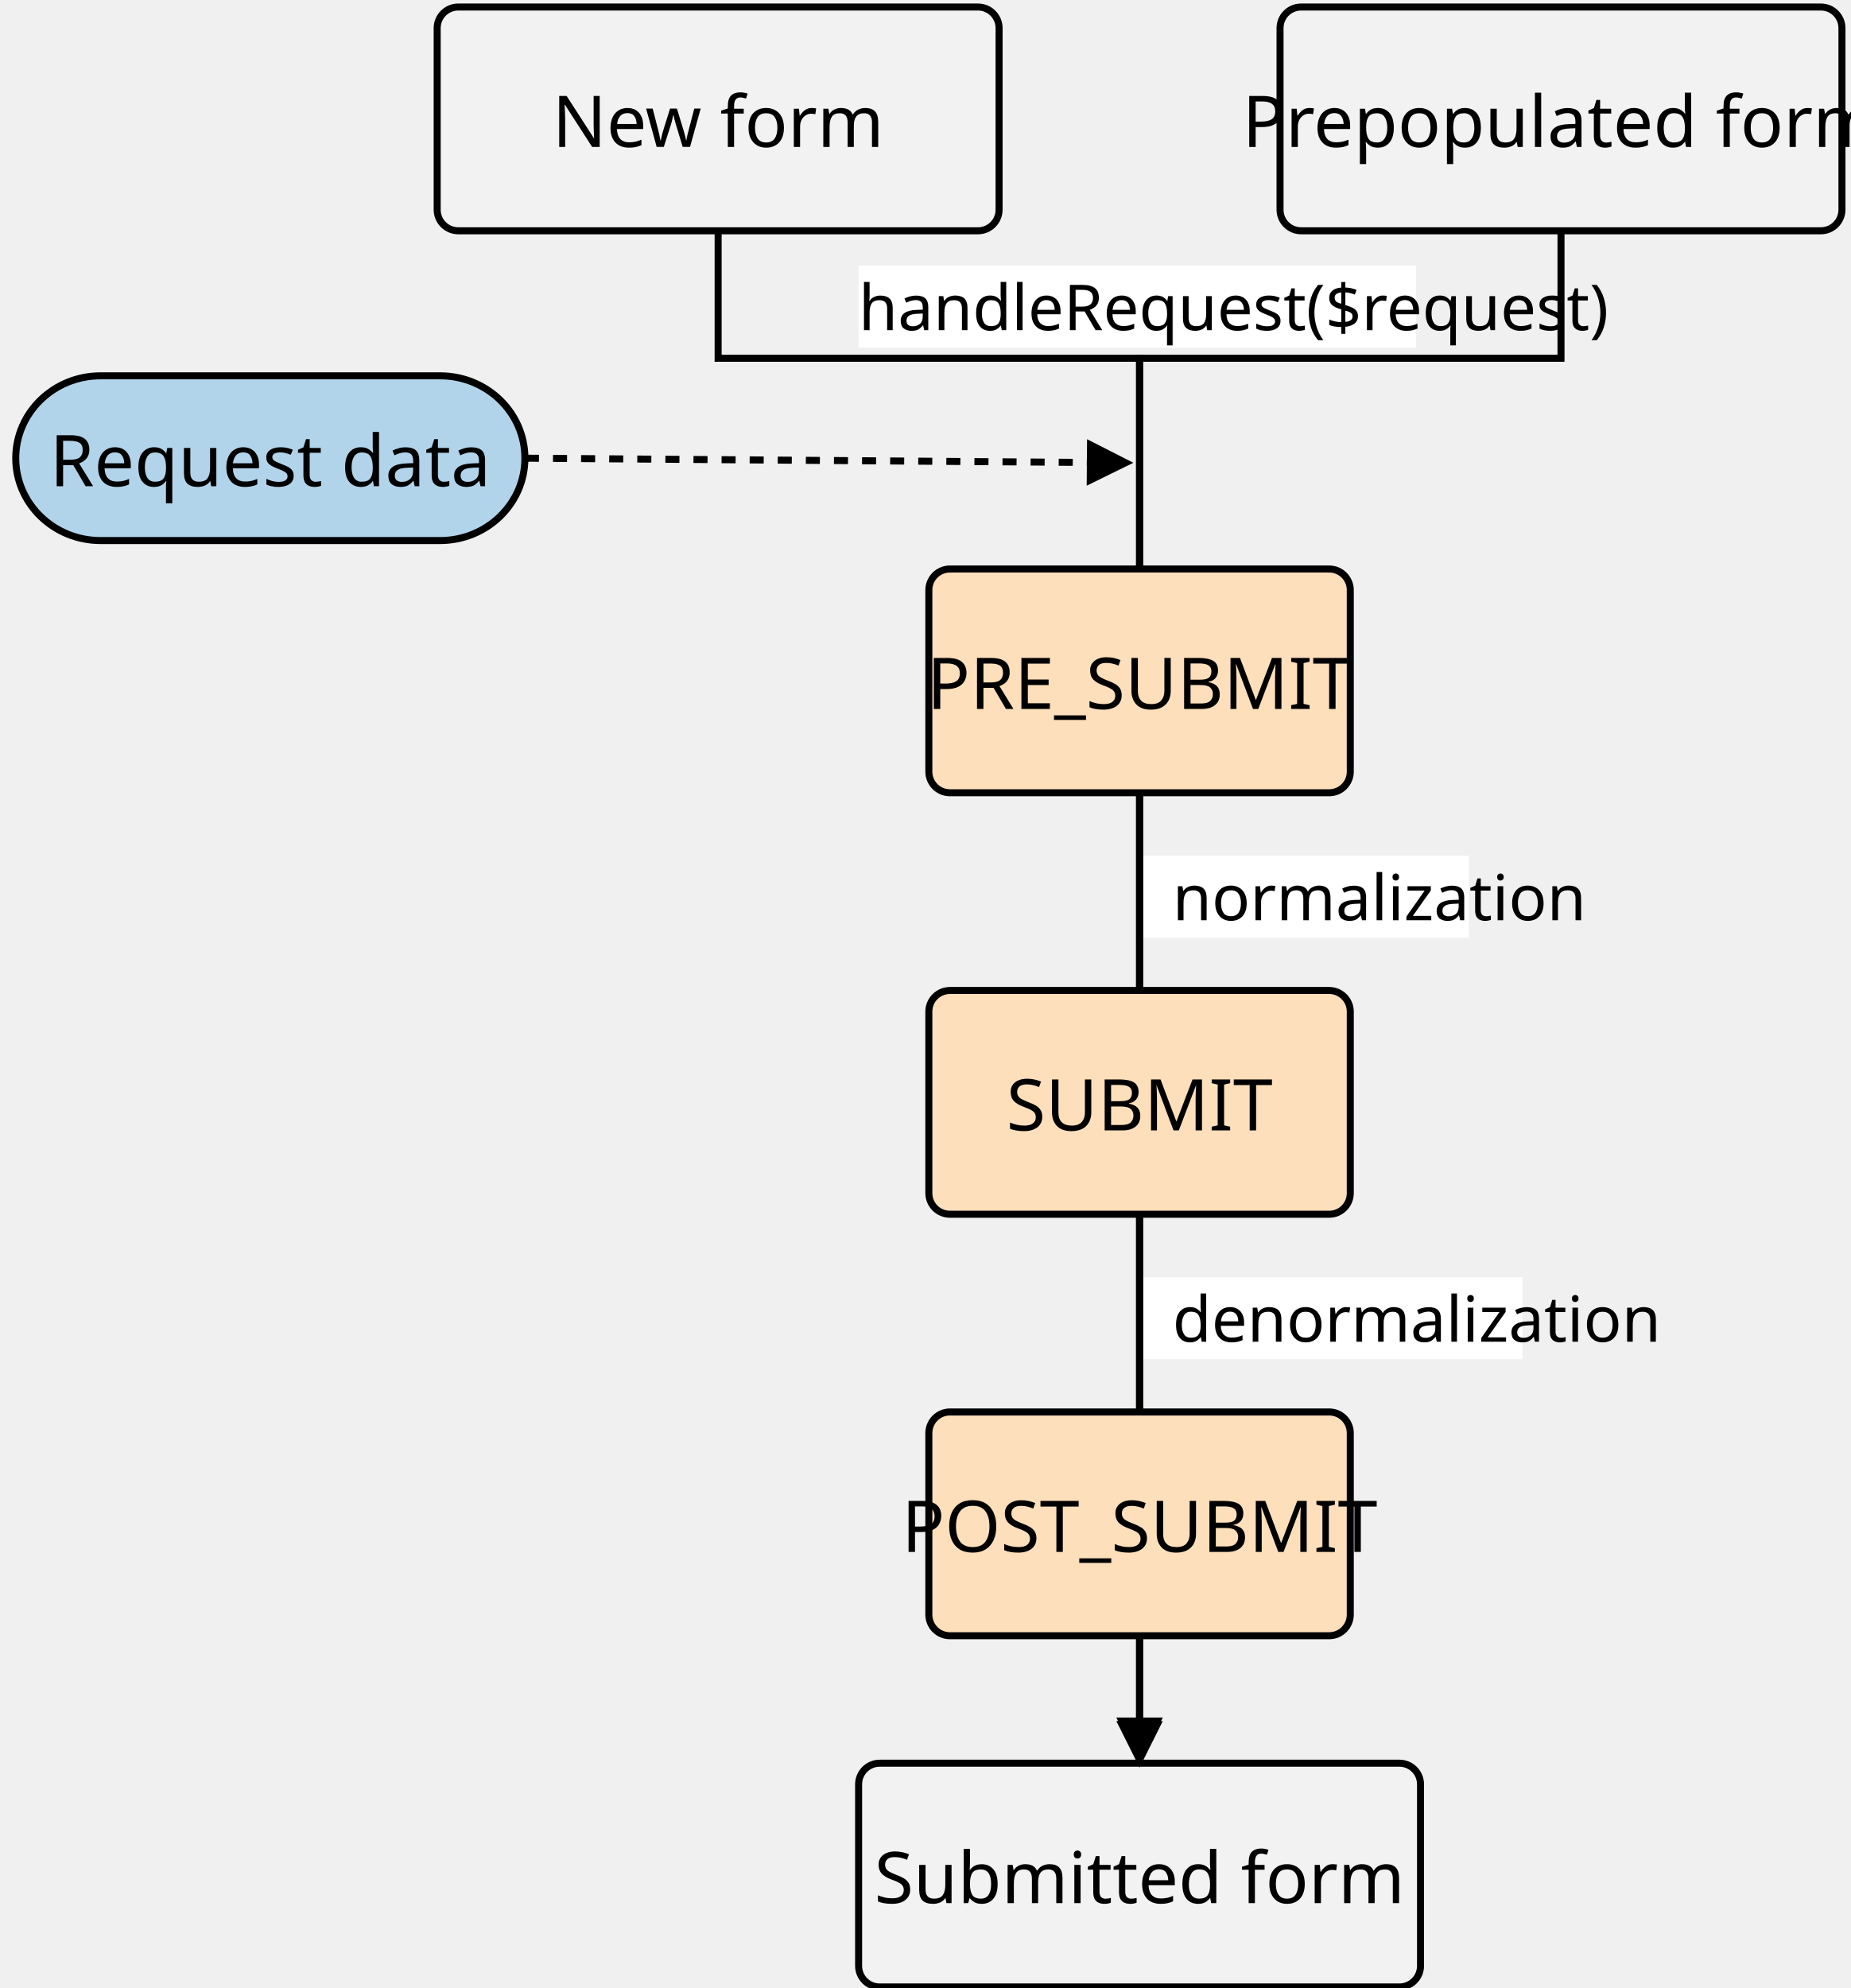
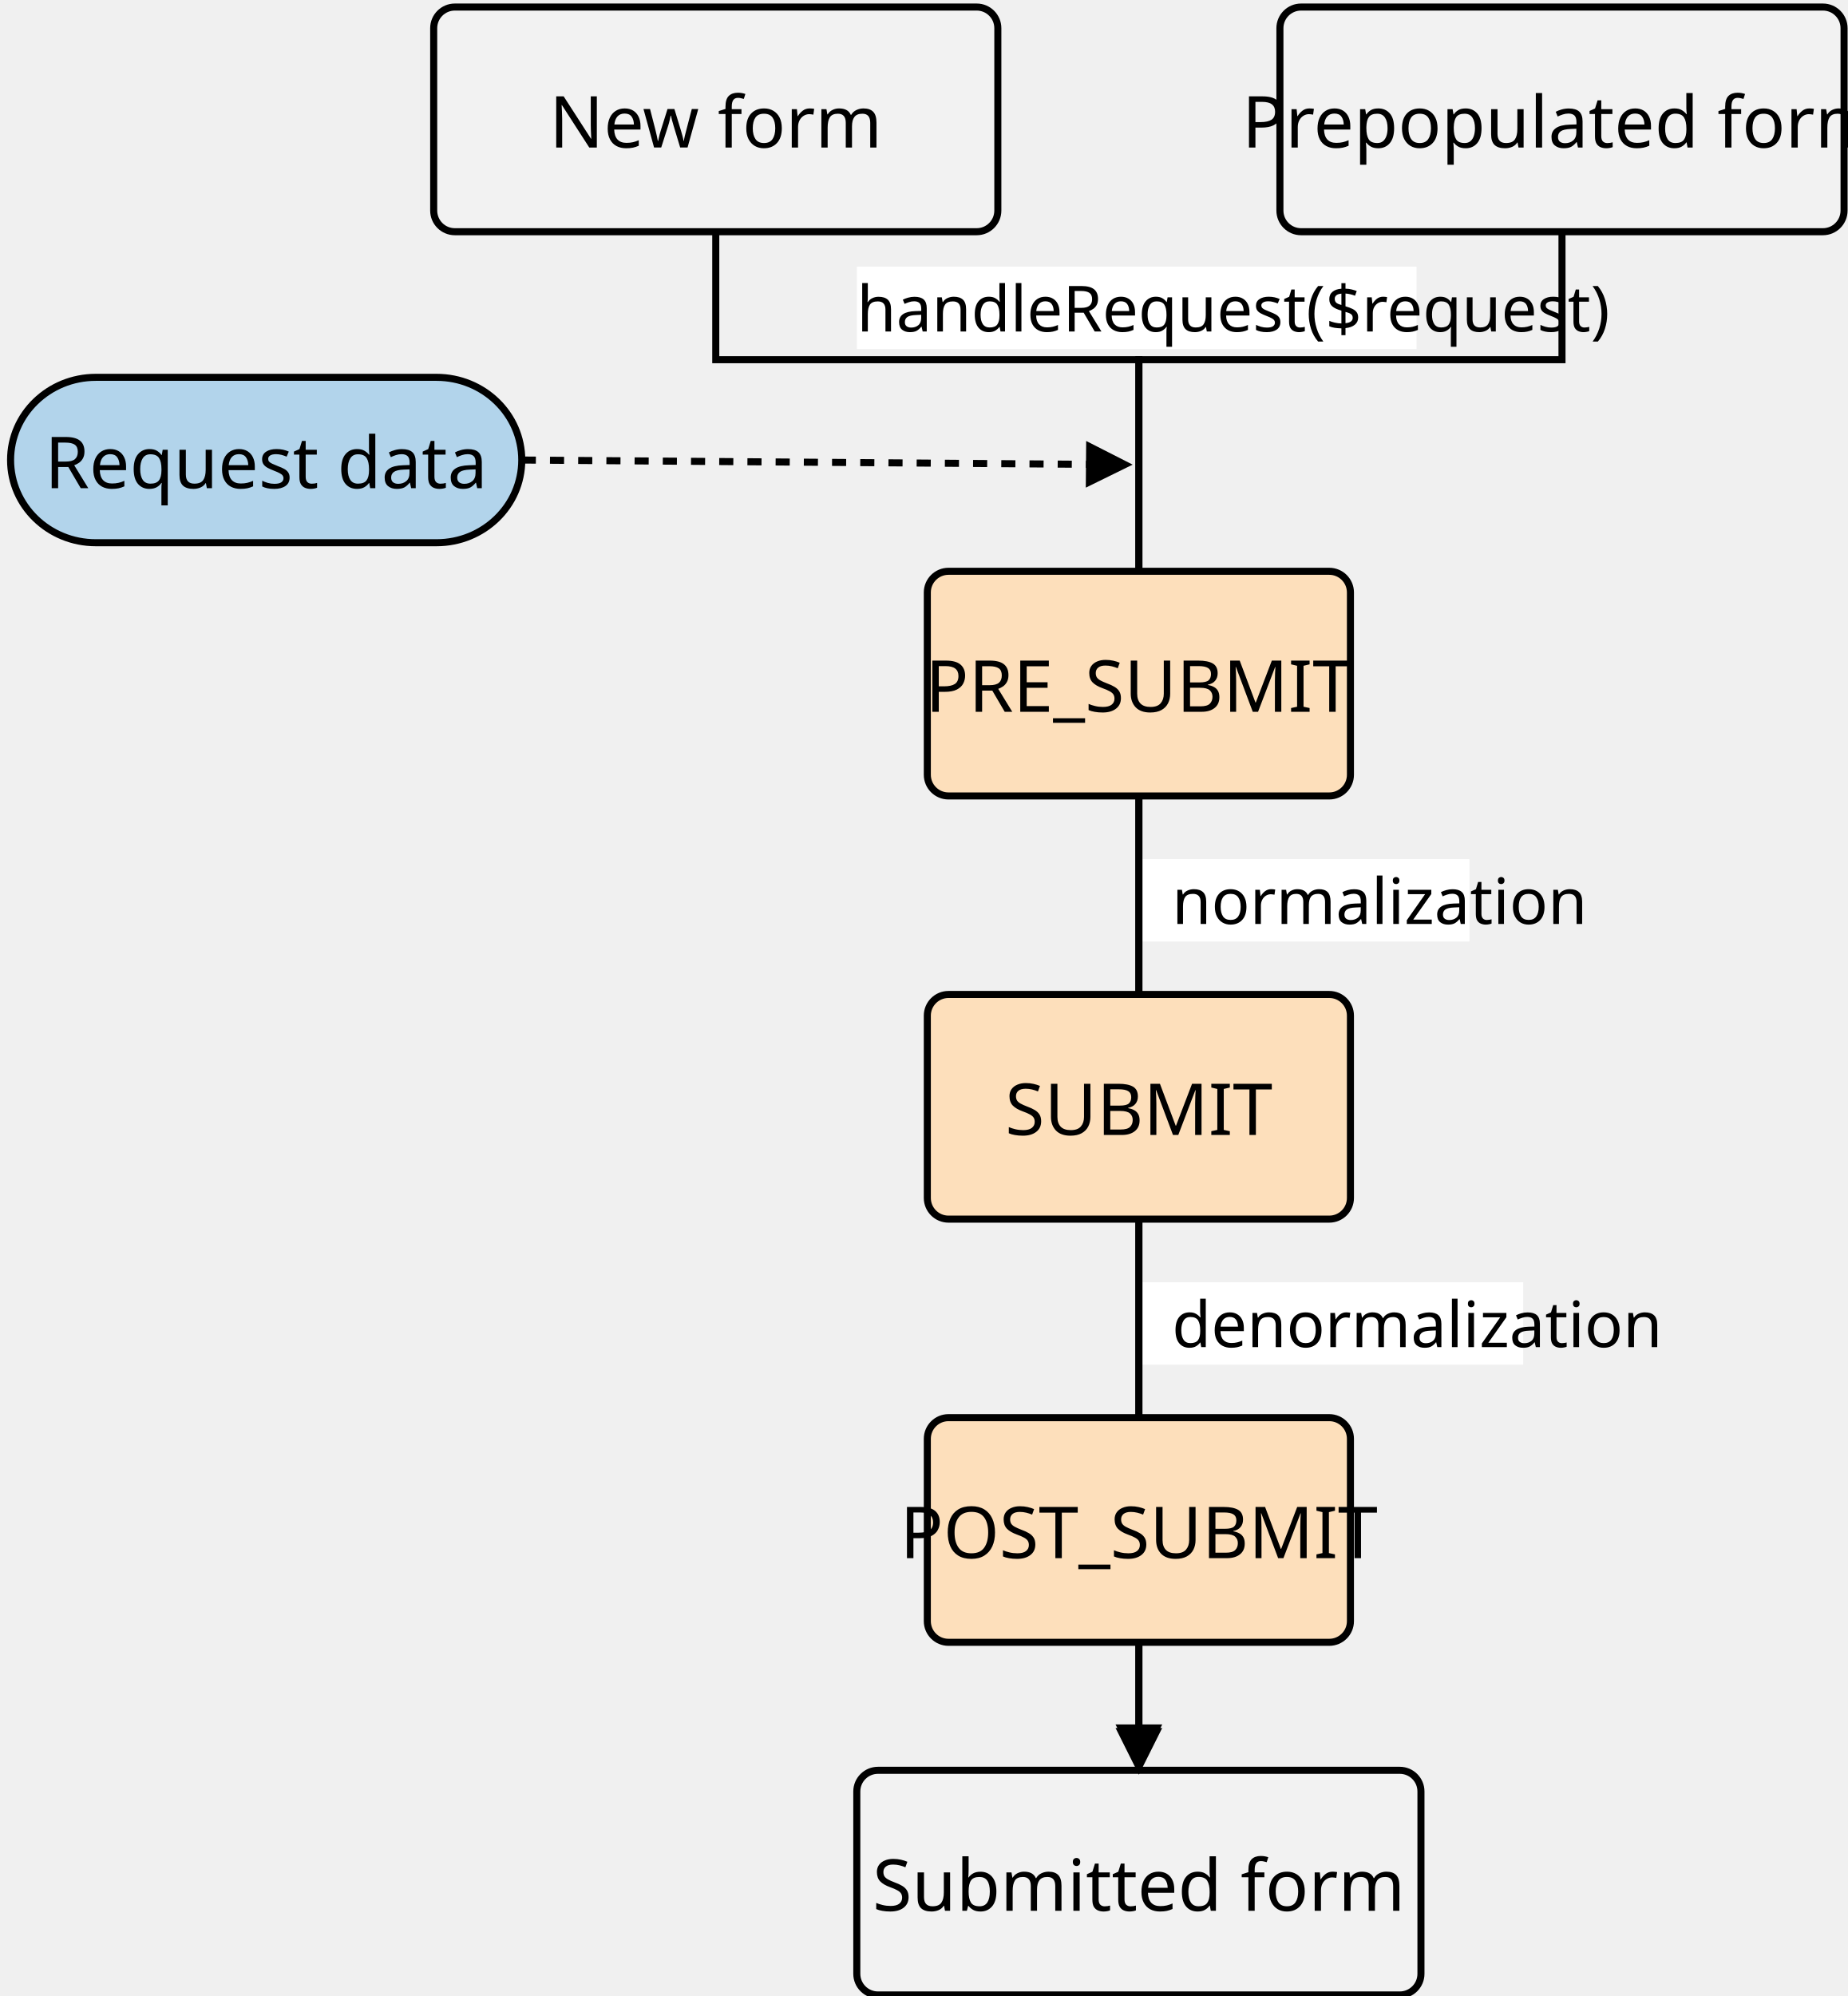
- <svg xmlns="http://www.w3.org/2000/svg" width="27cm" height="29cm" viewBox="977 1538 524 566">
+ <svg xmlns="http://www.w3.org/2000/svg" width="400" viewBox="977 1538 524 566">
  <g id="submission">
    <g>
      <rect style="fill: #ffffff; fill-opacity: 1; stroke: none" x="1300" y="1901.61" width="109" height="23.372" />
      <text font-size="18.062" style="fill: #000000; fill-opacity: 1; stroke: none;text-anchor:start;font-family:PT Sans Narrow;font-style:normal;font-weight:normal" x="1300" y="1920">
        <tspan xml:space="preserve" x="1300" y="1920">  denormalization</tspan>
      </text>
    </g>
    <g>
      <rect style="fill: #ffffff; fill-opacity: 1; stroke: none" x="1300" y="1781.61" width="93.75" height="23.372" />
      <text font-size="18.062" style="fill: #000000; fill-opacity: 1; stroke: none;text-anchor:start;font-family:PT Sans Narrow;font-style:normal;font-weight:normal" x="1300" y="1800">
        <tspan xml:space="preserve" x="1300" y="1800">  normalization</tspan>
      </text>
    </g>
    <g>
      <rect style="fill: #f2f2f2; fill-opacity: 1; stroke-opacity: 1; stroke-width: 2; stroke: #000000" x="1100" y="1540" width="160" height="63.706" rx="6" ry="6" />
      <text font-size="20.32" style="fill: #000000; fill-opacity: 1; stroke: none;text-anchor:middle;font-family:PT Sans Narrow;font-style:normal;font-weight:normal" x="1180" y="1579.84">
        <tspan x="1180" y="1579.84">New form</tspan>
      </text>
    </g>
    <g>
      <rect style="fill: #f2f2f2; fill-opacity: 1; stroke-opacity: 1; stroke-width: 2; stroke: #000000" x="1340" y="1540" width="160" height="63.706" rx="6" ry="6" />
      <text font-size="20.32" style="fill: #000000; fill-opacity: 1; stroke: none;text-anchor:middle;font-family:PT Sans Narrow;font-style:normal;font-weight:normal" x="1420" y="1579.84">
        <tspan x="1420" y="1579.84">Prepopulated form</tspan>
      </text>
    </g>
    <g>
      <rect style="fill: #f2f2f2; fill-opacity: 1; stroke-opacity: 1; stroke-width: 2; stroke: #000000" x="1220" y="2040" width="160" height="63.706" rx="6" ry="6" />
      <text font-size="20.32" style="fill: #000000; fill-opacity: 1; stroke: none;text-anchor:middle;font-family:PT Sans Narrow;font-style:normal;font-weight:normal" x="1300" y="2079.84">
        <tspan x="1300" y="2079.84">Submitted form</tspan>
      </text>
    </g>
    <g>
      <polyline style="fill: none; stroke-opacity: 1; stroke-width: 2; stroke: #000000" points="1180,1603.71 1180,1640 1300,1640 1300,2028 " />
      <polygon style="fill: #000000; fill-opacity: 1; stroke-opacity: 1; stroke-width: 2; stroke: #000000" fill-rule="evenodd" points="1295,2028 1300,2038 1305,2028 " />
    </g>
    <g>
      <polyline style="fill: none; stroke-opacity: 1; stroke-width: 2; stroke: #000000" points="1420,1603.71 1420,1640 1300,1640 1300,2029 " />
      <polygon style="fill: #000000; fill-opacity: 1; stroke-opacity: 1; stroke-width: 2; stroke: #000000" fill-rule="evenodd" points="1295,2029 1300,2039 1305,2029 " />
    </g>
    <g>
      <path style="fill: #b2d4eb; fill-opacity: 1; stroke-opacity: 1; stroke-width: 2; stroke: #000000" fill-rule="evenodd" d="M 1004.16 1645 L 1100.81,1645 C 1114.16,1645 1124.98,1655.5 1124.98,1668.45 C 1124.98,1681.4 1114.16,1691.9 1100.81,1691.9 L 1004.16,1691.9 C 990.818,1691.9 980,1681.4 980,1668.45 C 980,1655.5 990.818,1645 1004.16,1645z" />
      <text font-size="20.32" style="fill: #000000; fill-opacity: 1; stroke: none;text-anchor:middle;font-family:PT Sans Narrow;font-style:normal;font-weight:normal" x="1052.49" y="1676.43">
        <tspan x="1052.49" y="1676.43">Request data</tspan>
      </text>
    </g>
    <g>
      <rect style="fill: #ffffff; fill-opacity: 1; stroke: none" x="1220" y="1613.61" width="158.75" height="23.372" />
      <text font-size="18.062" style="fill: #000000; fill-opacity: 1; stroke: none;text-anchor:start;font-family:PT Sans Narrow;font-style:normal;font-weight:normal" x="1220" y="1632">
        <tspan x="1220" y="1632">handleRequest($request) </tspan>
      </text>
    </g>
    <g>
      <line style="fill: none; stroke-opacity: 1; stroke-width: 2; stroke-dasharray: 4; stroke: #000000" x1="1124.98" y1="1668.45" x2="1286" y2="1669.67" />
      <polygon style="fill: #000000; fill-opacity: 1; stroke-opacity: 1; stroke-width: 2; stroke: #000000" fill-rule="evenodd" points="1285.96,1674.67 1296,1669.74 1286.04,1664.67 " />
    </g>
    <g>
      <rect style="fill: #fddfbb; fill-opacity: 1; stroke-opacity: 1; stroke-width: 2; stroke: #000000" x="1240" y="1700" width="120" height="63.706" rx="6" ry="6" />
      <text font-size="20.32" style="fill: #000000; fill-opacity: 1; stroke: none;text-anchor:middle;font-family:PT Sans Narrow;font-style:normal;font-weight:normal" x="1300" y="1739.84">
        <tspan x="1300" y="1739.84">PRE_SUBMIT</tspan>
      </text>
    </g>
    <g>
      <rect style="fill: #fddfbb; fill-opacity: 1; stroke-opacity: 1; stroke-width: 2; stroke: #000000" x="1240" y="1820" width="120" height="63.706" rx="6" ry="6" />
      <text font-size="20.32" style="fill: #000000; fill-opacity: 1; stroke: none;text-anchor:middle;font-family:PT Sans Narrow;font-style:normal;font-weight:normal" x="1300" y="1859.84">
        <tspan x="1300" y="1859.84">SUBMIT</tspan>
      </text>
    </g>
    <g>
      <rect style="fill: #fddfbb; fill-opacity: 1; stroke-opacity: 1; stroke-width: 2; stroke: #000000" x="1240" y="1940" width="120" height="63.706" rx="6" ry="6" />
      <text font-size="20.32" style="fill: #000000; fill-opacity: 1; stroke: none;text-anchor:middle;font-family:PT Sans Narrow;font-style:normal;font-weight:normal" x="1300" y="1979.84">
        <tspan x="1300" y="1979.84">POST_SUBMIT</tspan>
      </text>
    </g>
  </g>
</svg>
